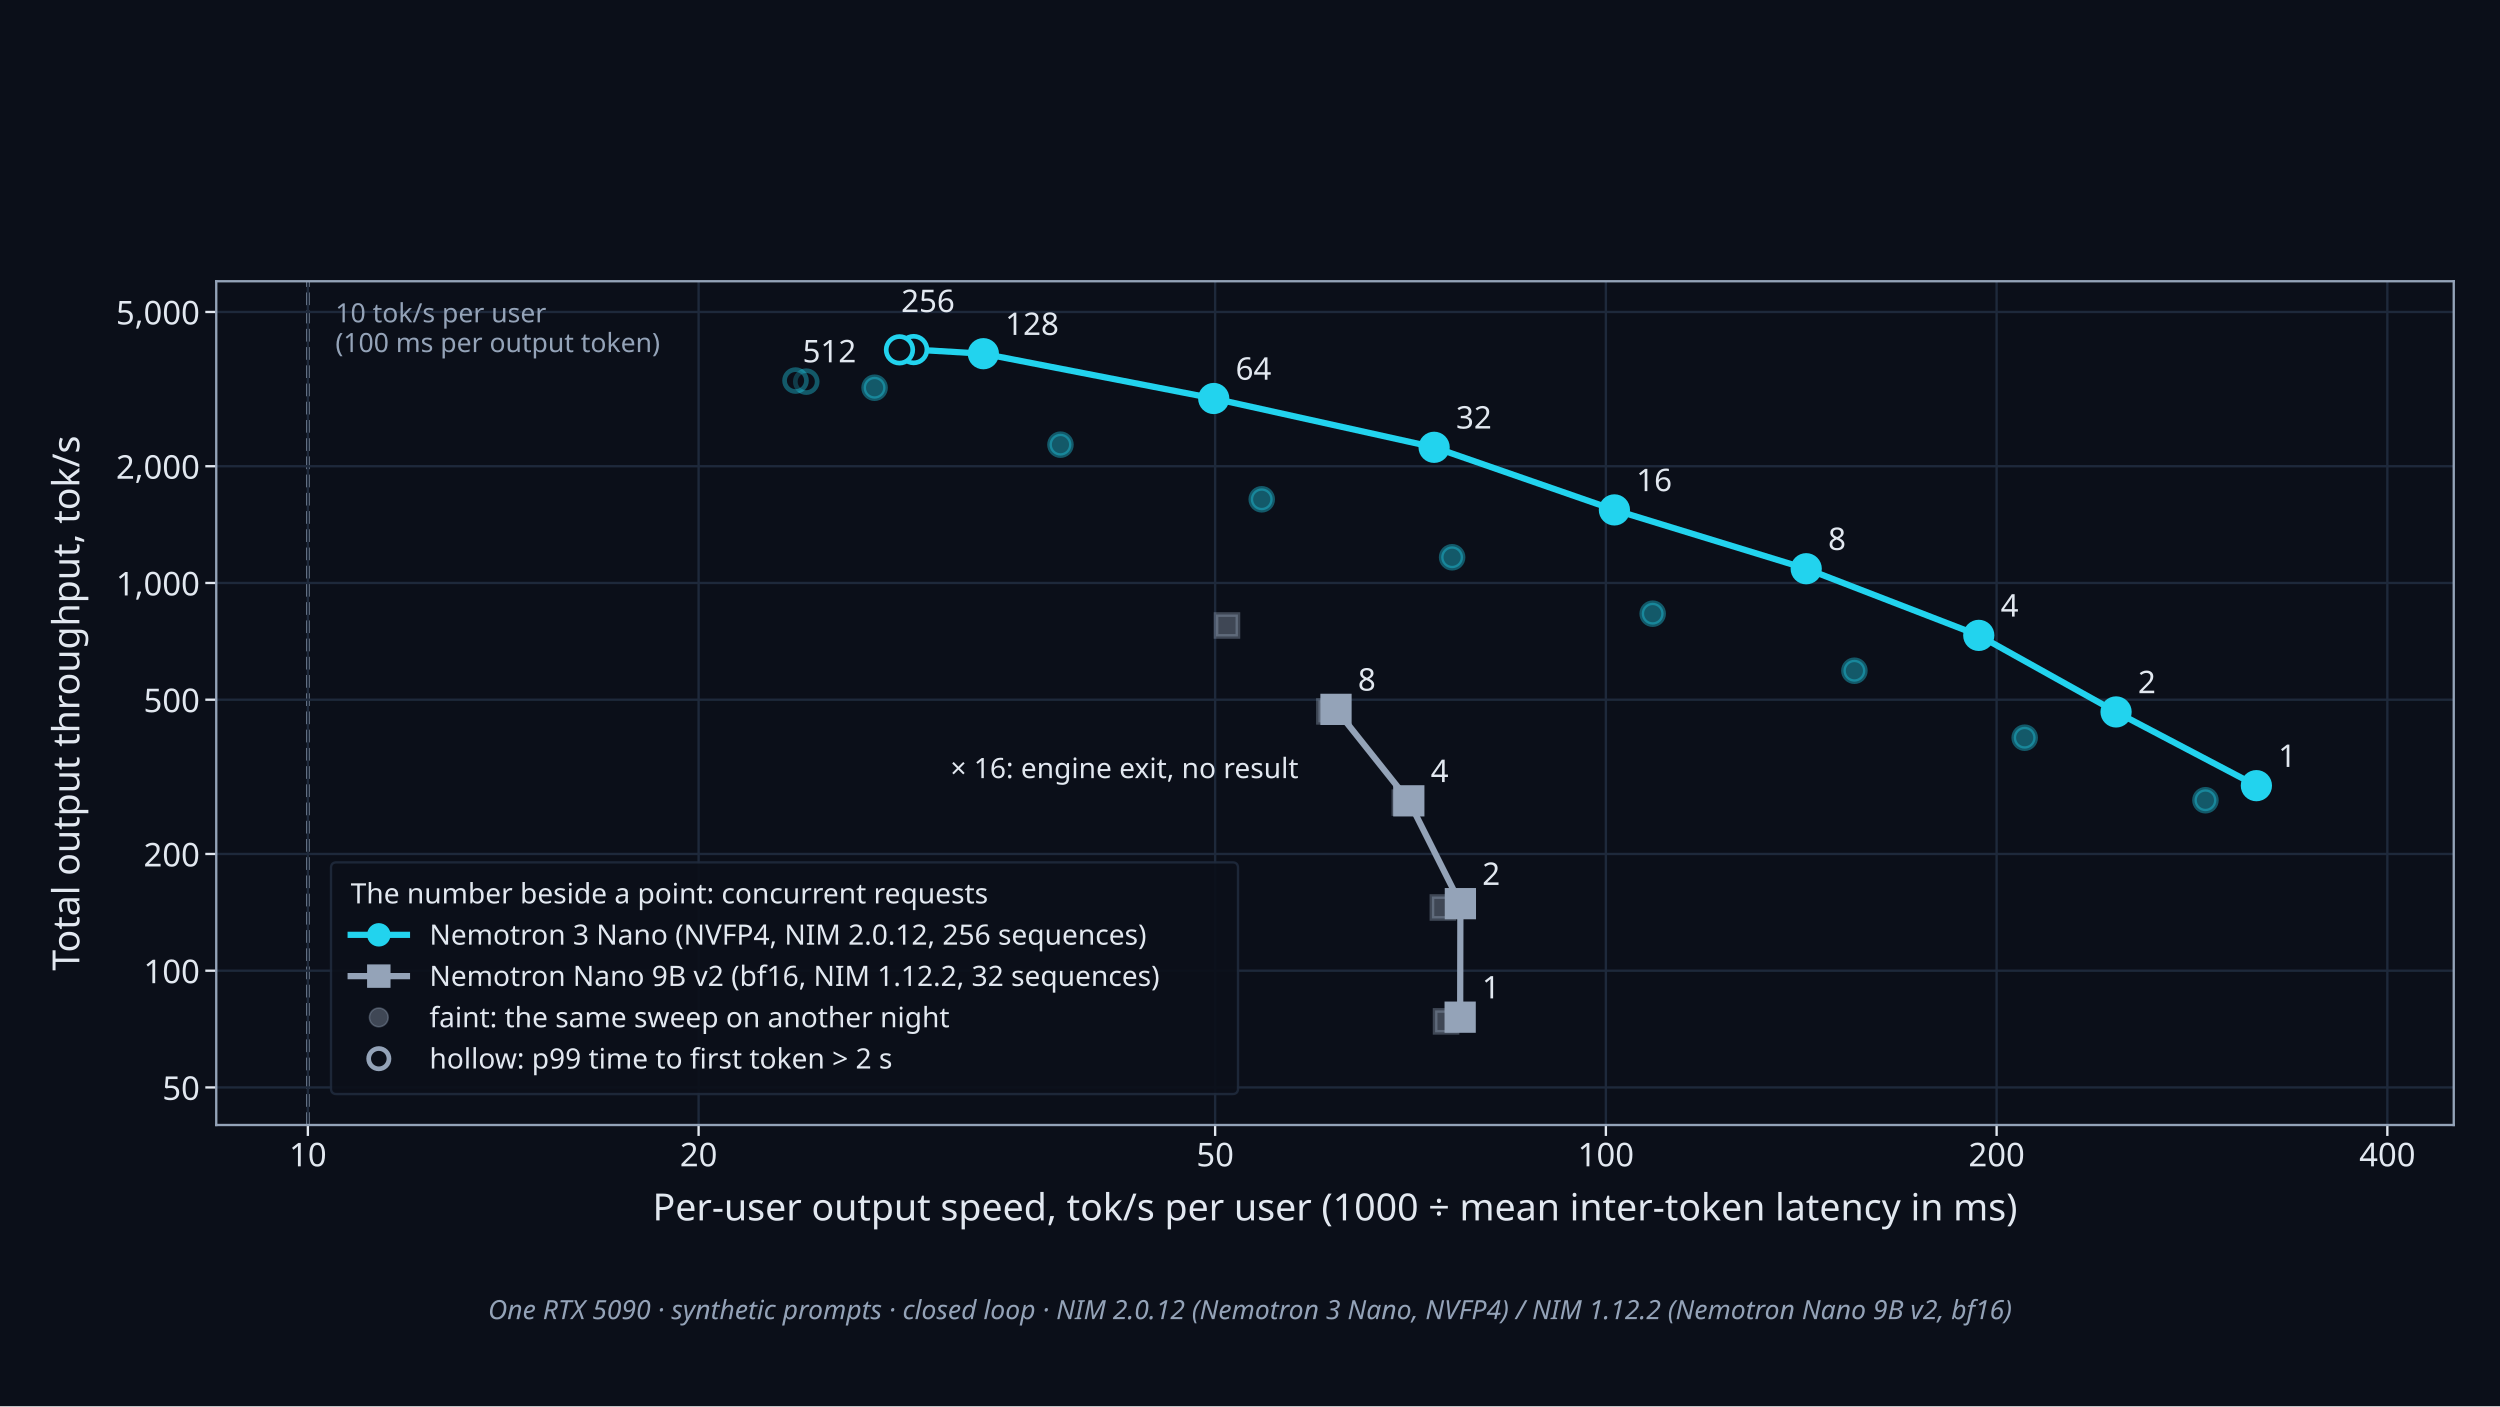
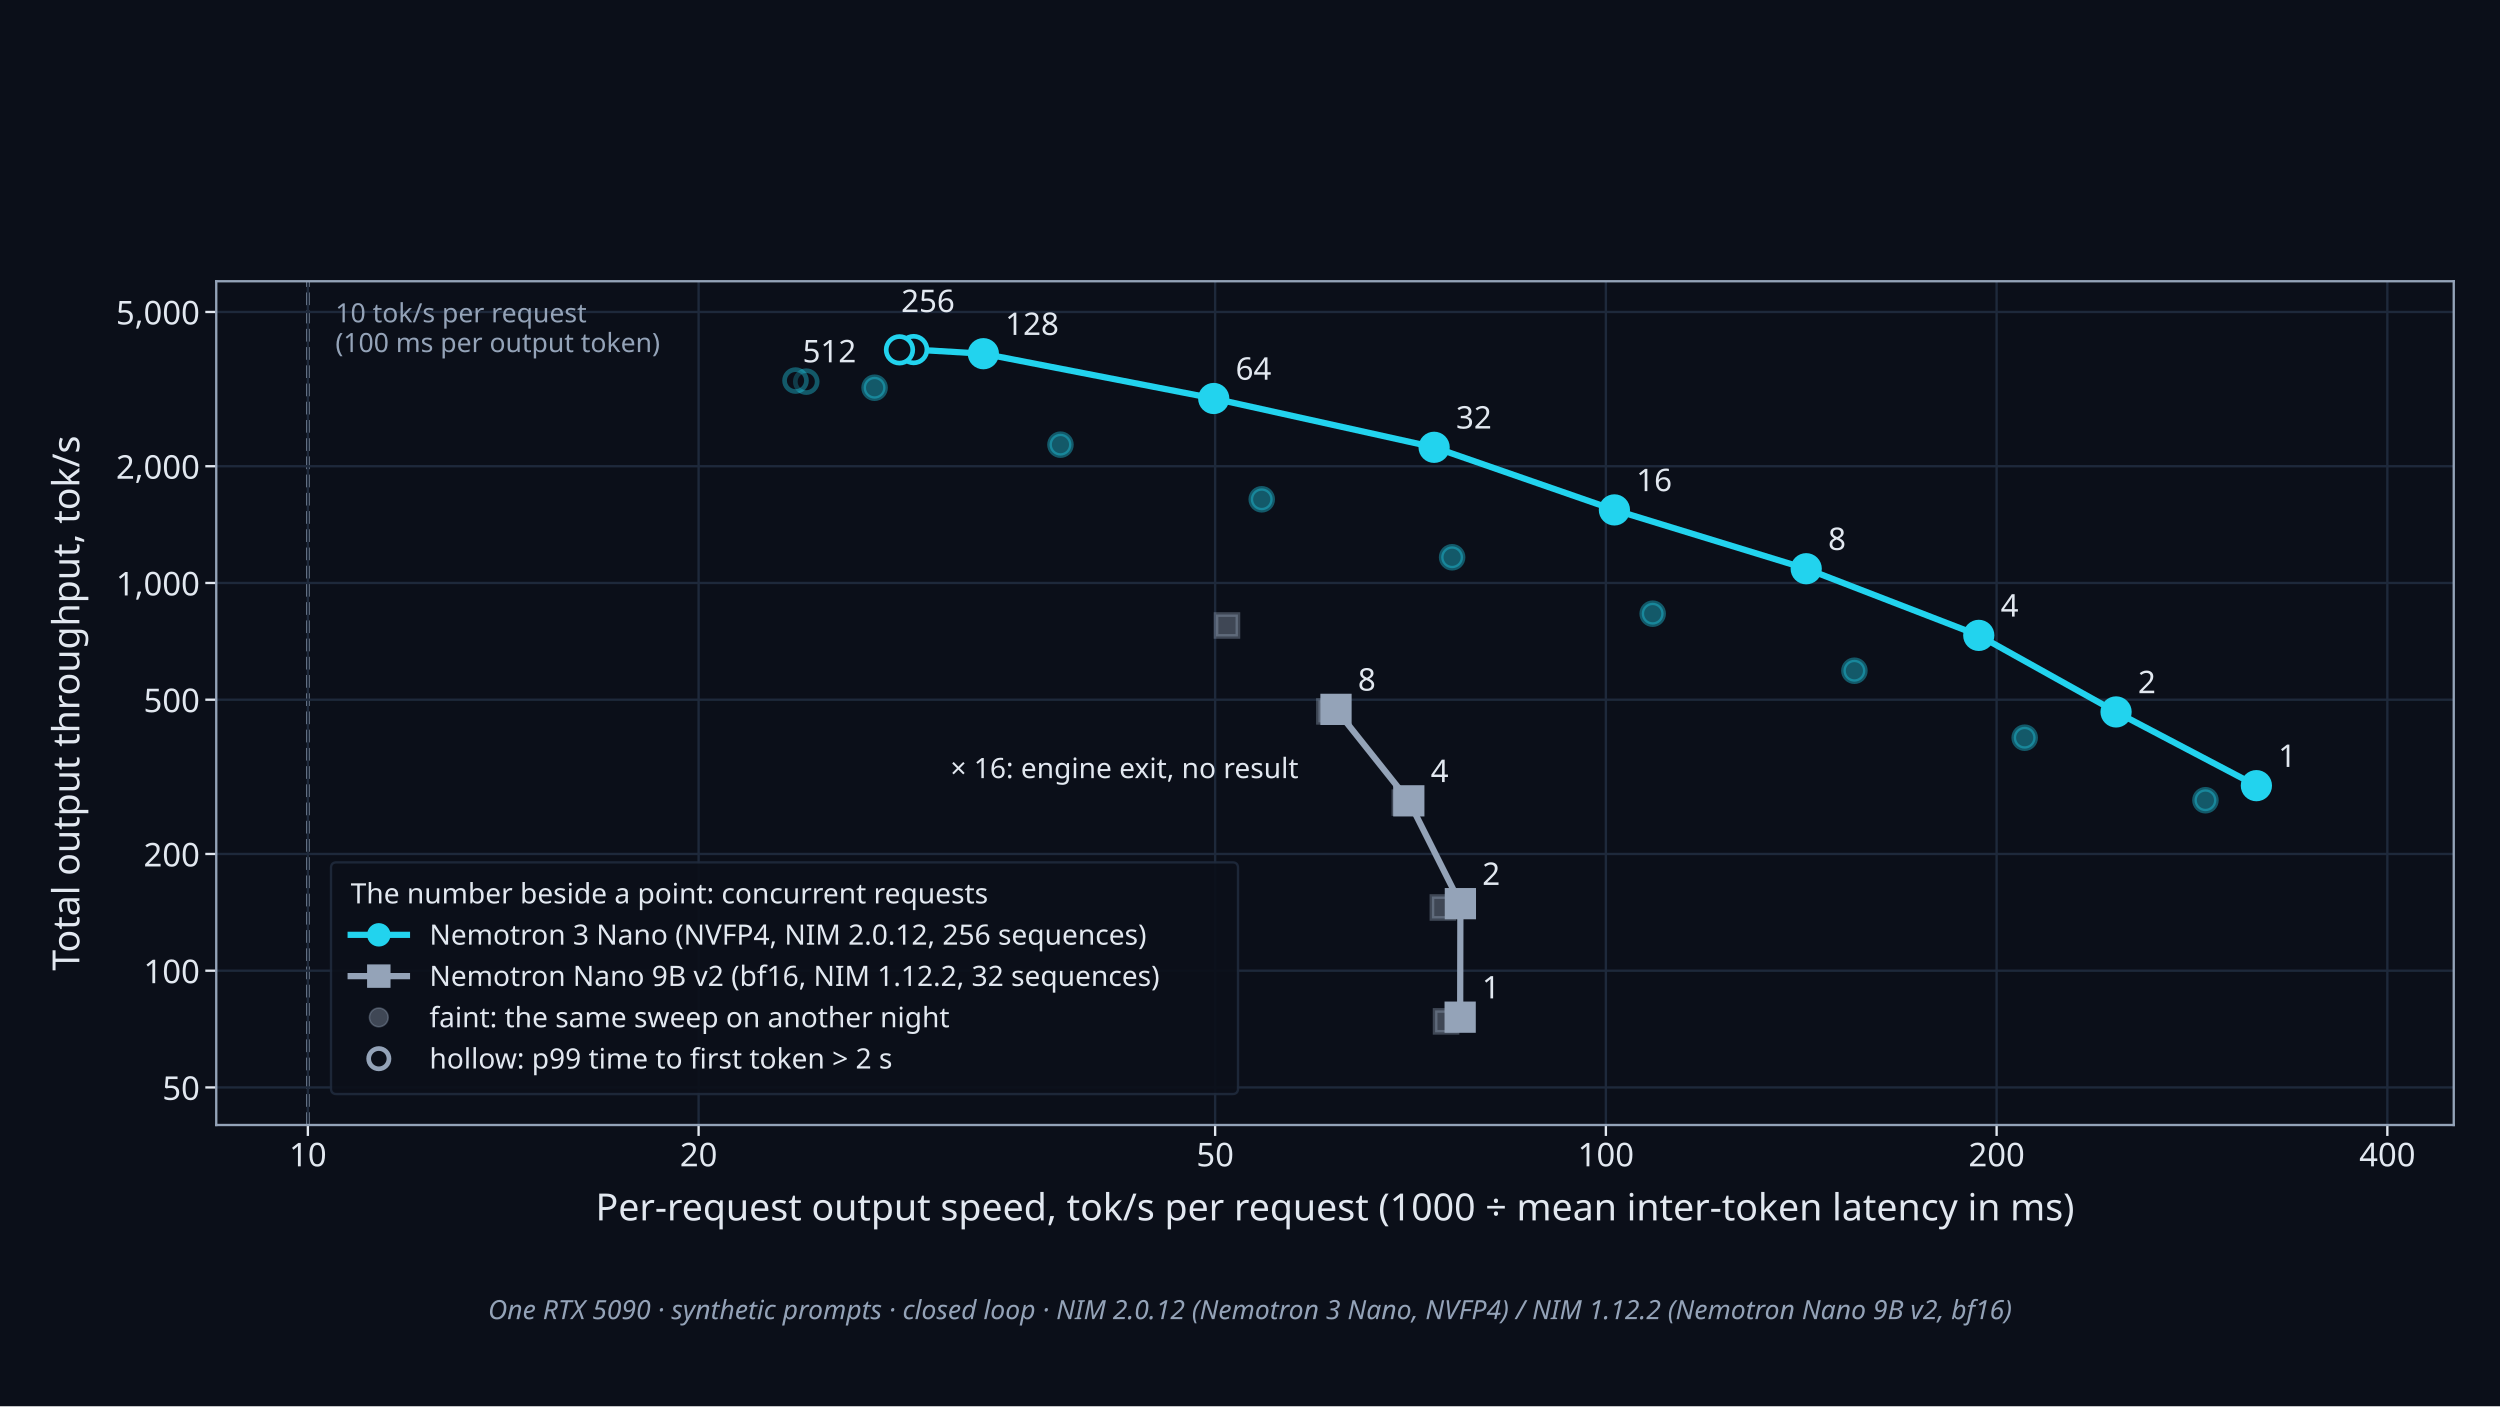
<svg xmlns="http://www.w3.org/2000/svg" xmlns:xlink="http://www.w3.org/1999/xlink" width="1600" height="900" viewBox="0 0 1600 900" version="1.1">
  <defs>
    <style type="text/css">*{stroke-linejoin: round; stroke-linecap: butt}</style>
  </defs>
  <g id="figure_1">
    <g id="patch_1">
      <path d="M 0 900  L 1600 900  L 1600 0  L 0 0  z " style="fill: #0b0f19" />
    </g>
    <g id="axes_1">
      <g id="patch_2">
        <path d="M 138.4 720  L 1570.4 720  L 1570.4 180  L 138.4 180  z " style="fill: #0b0f19" />
      </g>
      <g id="line2d_1">
        <path d="M 197.034 720  L 197.034 180  " clip-path="url(#p034aa4a822)" style="fill: none; stroke-dasharray: 8.14,3.52; stroke-dashoffset: 0; stroke: #94a3b8; stroke-width: 2.2" />
      </g>
      <g id="matplotlib.axis_1">
        <g id="xtick_1">
          <g id="line2d_2">
            <path d="M 197.034 720  L 197.034 180  " clip-path="url(#p034aa4a822)" style="fill: none; stroke: #1e293b; stroke-width: 1.5; stroke-linecap: square" />
          </g>
          <g id="line2d_3">
            <defs>
              <path id="m1262580941" d="M 0 0  L 0 7  " style="stroke: #e2e8f0; stroke-width: 1.5" />
            </defs>
            <g>
              <use xlink:href="#m1262580941" x="197.034" y="720" style="fill: #e2e8f0; stroke: #e2e8f0; stroke-width: 1.5" />
            </g>
          </g>
          <g id="text_1">
            <text style="font-size: 21px; font-family: 'Space Grotesk', sans-serif; text-anchor: middle; fill: #e2e8f0" x="197.034" y="746.457" transform="rotate(-0 197.0335 746.4567)">10</text>
          </g>
        </g>
        <g id="xtick_2">
          <g id="line2d_4">
            <path d="M 447.107 720  L 447.107 180  " clip-path="url(#p034aa4a822)" style="fill: none; stroke: #1e293b; stroke-width: 1.5; stroke-linecap: square" />
          </g>
          <g id="line2d_5">
            <g>
              <use xlink:href="#m1262580941" x="447.107" y="720" style="fill: #e2e8f0; stroke: #e2e8f0; stroke-width: 1.5" />
            </g>
          </g>
          <g id="text_2">
            <text style="font-size: 21px; font-family: 'Space Grotesk', sans-serif; text-anchor: middle; fill: #e2e8f0" x="447.107" y="746.457" transform="rotate(-0 447.1069 746.4567)">20</text>
          </g>
        </g>
        <g id="xtick_3">
          <g id="line2d_6">
            <path d="M 777.686 720  L 777.686 180  " clip-path="url(#p034aa4a822)" style="fill: none; stroke: #1e293b; stroke-width: 1.5; stroke-linecap: square" />
          </g>
          <g id="line2d_7">
            <g>
              <use xlink:href="#m1262580941" x="777.686" y="720" style="fill: #e2e8f0; stroke: #e2e8f0; stroke-width: 1.5" />
            </g>
          </g>
          <g id="text_3">
            <text style="font-size: 21px; font-family: 'Space Grotesk', sans-serif; text-anchor: middle; fill: #e2e8f0" x="777.686" y="746.457" transform="rotate(-0 777.686 746.4567)">50</text>
          </g>
        </g>
        <g id="xtick_4">
          <g id="line2d_8">
            <path d="M 1027.759 720  L 1027.759 180  " clip-path="url(#p034aa4a822)" style="fill: none; stroke: #1e293b; stroke-width: 1.5; stroke-linecap: square" />
          </g>
          <g id="line2d_9">
            <g>
              <use xlink:href="#m1262580941" x="1027.759" y="720" style="fill: #e2e8f0; stroke: #e2e8f0; stroke-width: 1.5" />
            </g>
          </g>
          <g id="text_4">
            <text style="font-size: 21px; font-family: 'Space Grotesk', sans-serif; text-anchor: middle; fill: #e2e8f0" x="1027.759" y="746.457" transform="rotate(-0 1027.759 746.4567)">100</text>
          </g>
        </g>
        <g id="xtick_5">
          <g id="line2d_10">
            <path d="M 1277.833 720  L 1277.833 180  " clip-path="url(#p034aa4a822)" style="fill: none; stroke: #1e293b; stroke-width: 1.5; stroke-linecap: square" />
          </g>
          <g id="line2d_11">
            <g>
              <use xlink:href="#m1262580941" x="1277.833" y="720" style="fill: #e2e8f0; stroke: #e2e8f0; stroke-width: 1.5" />
            </g>
          </g>
          <g id="text_5">
            <text style="font-size: 21px; font-family: 'Space Grotesk', sans-serif; text-anchor: middle; fill: #e2e8f0" x="1277.833" y="746.457" transform="rotate(-0 1277.833 746.4567)">200</text>
          </g>
        </g>
        <g id="xtick_6">
          <g id="line2d_12">
            <path d="M 1527.906 720  L 1527.906 180  " clip-path="url(#p034aa4a822)" style="fill: none; stroke: #1e293b; stroke-width: 1.5; stroke-linecap: square" />
          </g>
          <g id="line2d_13">
            <g>
              <use xlink:href="#m1262580941" x="1527.906" y="720" style="fill: #e2e8f0; stroke: #e2e8f0; stroke-width: 1.5" />
            </g>
          </g>
          <g id="text_6">
            <text style="font-size: 21px; font-family: 'Space Grotesk', sans-serif; text-anchor: middle; fill: #e2e8f0" x="1527.906" y="746.457" transform="rotate(-0 1527.906 746.4567)">400</text>
          </g>
        </g>
        <g id="text_7">
-           <text style="font-size: 24px; font-family: 'Space Grotesk', sans-serif; text-anchor: middle; fill: #e2e8f0" x="854.4" y="781.06" transform="rotate(-0 854.4 781.0603)">Per-user output speed, tok/s per user  (1000 ÷ mean inter-token latency in ms)</text>
+           <text style="font-size: 24px; font-family: 'Space Grotesk', sans-serif; text-anchor: middle; fill: #e2e8f0" x="854.4" y="781.06" transform="rotate(-0 854.4 781.0603)">Per-request output speed, tok/s per request  (1000 ÷ mean inter-token latency in ms)</text>
        </g>
      </g>
      <g id="matplotlib.axis_2">
        <g id="ytick_1">
          <g id="line2d_14">
            <path d="M 138.4 695.952  L 1570.4 695.952  " clip-path="url(#p034aa4a822)" style="fill: none; stroke: #1e293b; stroke-width: 1.5; stroke-linecap: square" />
          </g>
          <g id="line2d_15">
            <defs>
              <path id="m9bcf61c365" d="M 0 0  L -7 0  " style="stroke: #e2e8f0; stroke-width: 1.5" />
            </defs>
            <g>
              <use xlink:href="#m9bcf61c365" x="138.4" y="695.952" style="fill: #e2e8f0; stroke: #e2e8f0; stroke-width: 1.5" />
            </g>
          </g>
          <g id="text_8">
            <text style="font-size: 21px; font-family: 'Space Grotesk', sans-serif; text-anchor: end; fill: #e2e8f0" x="127.9" y="703.93" transform="rotate(-0 127.9 703.93)">50</text>
          </g>
        </g>
        <g id="ytick_2">
          <g id="line2d_16">
            <path d="M 138.4 621.251  L 1570.4 621.251  " clip-path="url(#p034aa4a822)" style="fill: none; stroke: #1e293b; stroke-width: 1.5; stroke-linecap: square" />
          </g>
          <g id="line2d_17">
            <g>
              <use xlink:href="#m9bcf61c365" x="138.4" y="621.251" style="fill: #e2e8f0; stroke: #e2e8f0; stroke-width: 1.5" />
            </g>
          </g>
          <g id="text_9">
            <text style="font-size: 21px; font-family: 'Space Grotesk', sans-serif; text-anchor: end; fill: #e2e8f0" x="127.9" y="629.229" transform="rotate(-0 127.9 629.229)">100</text>
          </g>
        </g>
        <g id="ytick_3">
          <g id="line2d_18">
            <path d="M 138.4 546.55  L 1570.4 546.55  " clip-path="url(#p034aa4a822)" style="fill: none; stroke: #1e293b; stroke-width: 1.5; stroke-linecap: square" />
          </g>
          <g id="line2d_19">
            <g>
              <use xlink:href="#m9bcf61c365" x="138.4" y="546.55" style="fill: #e2e8f0; stroke: #e2e8f0; stroke-width: 1.5" />
            </g>
          </g>
          <g id="text_10">
            <text style="font-size: 21px; font-family: 'Space Grotesk', sans-serif; text-anchor: end; fill: #e2e8f0" x="127.9" y="554.528" transform="rotate(-0 127.9 554.528)">200</text>
          </g>
        </g>
        <g id="ytick_4">
          <g id="line2d_20">
            <path d="M 138.4 447.8  L 1570.4 447.8  " clip-path="url(#p034aa4a822)" style="fill: none; stroke: #1e293b; stroke-width: 1.5; stroke-linecap: square" />
          </g>
          <g id="line2d_21">
            <g>
              <use xlink:href="#m9bcf61c365" x="138.4" y="447.8" style="fill: #e2e8f0; stroke: #e2e8f0; stroke-width: 1.5" />
            </g>
          </g>
          <g id="text_11">
            <text style="font-size: 21px; font-family: 'Space Grotesk', sans-serif; text-anchor: end; fill: #e2e8f0" x="127.9" y="455.779" transform="rotate(-0 127.9 455.7787)">500</text>
          </g>
        </g>
        <g id="ytick_5">
          <g id="line2d_22">
            <path d="M 138.4 373.099  L 1570.4 373.099  " clip-path="url(#p034aa4a822)" style="fill: none; stroke: #1e293b; stroke-width: 1.5; stroke-linecap: square" />
          </g>
          <g id="line2d_23">
            <g>
              <use xlink:href="#m9bcf61c365" x="138.4" y="373.099" style="fill: #e2e8f0; stroke: #e2e8f0; stroke-width: 1.5" />
            </g>
          </g>
          <g id="text_12">
            <text style="font-size: 21px; font-family: 'Space Grotesk', sans-serif; text-anchor: end; fill: #e2e8f0" x="127.9" y="381.078" transform="rotate(-0 127.9 381.0776)">1,000</text>
          </g>
        </g>
        <g id="ytick_6">
          <g id="line2d_24">
            <path d="M 138.4 298.398  L 1570.4 298.398  " clip-path="url(#p034aa4a822)" style="fill: none; stroke: #1e293b; stroke-width: 1.5; stroke-linecap: square" />
          </g>
          <g id="line2d_25">
            <g>
              <use xlink:href="#m9bcf61c365" x="138.4" y="298.398" style="fill: #e2e8f0; stroke: #e2e8f0; stroke-width: 1.5" />
            </g>
          </g>
          <g id="text_13">
            <text style="font-size: 21px; font-family: 'Space Grotesk', sans-serif; text-anchor: end; fill: #e2e8f0" x="127.9" y="306.377" transform="rotate(-0 127.9 306.3766)">2,000</text>
          </g>
        </g>
        <g id="ytick_7">
          <g id="line2d_26">
            <path d="M 138.4 199.649  L 1570.4 199.649  " clip-path="url(#p034aa4a822)" style="fill: none; stroke: #1e293b; stroke-width: 1.5; stroke-linecap: square" />
          </g>
          <g id="line2d_27">
            <g>
              <use xlink:href="#m9bcf61c365" x="138.4" y="199.649" style="fill: #e2e8f0; stroke: #e2e8f0; stroke-width: 1.5" />
            </g>
          </g>
          <g id="text_14">
            <text style="font-size: 21px; font-family: 'Space Grotesk', sans-serif; text-anchor: end; fill: #e2e8f0" x="127.9" y="207.627" transform="rotate(-0 127.9 207.6273)">5,000</text>
          </g>
        </g>
        <g id="text_15">
          <text style="font-size: 24px; font-family: 'Space Grotesk', sans-serif; text-anchor: middle; fill: #e2e8f0" x="50.79" y="450" transform="rotate(-90 50.78969 450)">Total output throughput, tok/s</text>
        </g>
      </g>
      <g id="line2d_28">
        <path d="M 1444.09 502.822  L 1354.286 455.642  L 1266.418 406.645  L 1155.972 363.989  L 1033.216 326.343  L 917.834 286.281  L 776.783 255.04  L 629.352 226.369  L 584.737 223.729  L 575.668 223.89  " clip-path="url(#p034aa4a822)" style="fill: none; stroke: #22d3ee; stroke-width: 4; stroke-linecap: square" />
      </g>
      <g id="line2d_29">
        <path d="M 934.505 650.993  L 934.647 578.339  L 901.634 512.536  L 855.045 453.989  " clip-path="url(#p034aa4a822)" style="fill: none; stroke: #94a3b8; stroke-width: 4; stroke-linecap: square" />
      </g>
      <g id="line2d_30">
        <defs>
          <path id="m23207a4fac" d="M 0 7  C 1.856 7 3.637 6.262 4.95 4.95  C 6.262 3.637 7 1.856 7 0  C 7 -1.856 6.262 -3.637 4.95 -4.95  C 3.637 -6.262 1.856 -7 0 -7  C -1.856 -7 -3.637 -6.262 -4.95 -4.95  C -6.262 -3.637 -7 -1.856 -7 0  C -7 1.856 -6.262 3.637 -4.95 4.95  C -3.637 6.262 -1.856 7 0 7  z " style="stroke: #22d3ee; stroke-opacity: 0.38; stroke-width: 3" />
        </defs>
        <g clip-path="url(#p034aa4a822)">
          <use xlink:href="#m23207a4fac" x="1411.481" y="512.149" style="fill: #22d3ee; fill-opacity: 0.38; stroke: #22d3ee; stroke-opacity: 0.38; stroke-width: 3" />
        </g>
      </g>
      <g id="line2d_31">
        <g clip-path="url(#p034aa4a822)">
          <use xlink:href="#m23207a4fac" x="1295.797" y="472.133" style="fill: #22d3ee; fill-opacity: 0.38; stroke: #22d3ee; stroke-opacity: 0.38; stroke-width: 3" />
        </g>
      </g>
      <g id="line2d_32">
        <g clip-path="url(#p034aa4a822)">
          <use xlink:href="#m23207a4fac" x="1186.814" y="429.266" style="fill: #22d3ee; fill-opacity: 0.38; stroke: #22d3ee; stroke-opacity: 0.38; stroke-width: 3" />
        </g>
      </g>
      <g id="line2d_33">
        <g clip-path="url(#p034aa4a822)">
          <use xlink:href="#m23207a4fac" x="1057.709" y="392.761" style="fill: #22d3ee; fill-opacity: 0.38; stroke: #22d3ee; stroke-opacity: 0.38; stroke-width: 3" />
        </g>
      </g>
      <g id="line2d_34">
        <g clip-path="url(#p034aa4a822)">
          <use xlink:href="#m23207a4fac" x="929.357" y="356.652" style="fill: #22d3ee; fill-opacity: 0.38; stroke: #22d3ee; stroke-opacity: 0.38; stroke-width: 3" />
        </g>
      </g>
      <g id="line2d_35">
        <g clip-path="url(#p034aa4a822)">
          <use xlink:href="#m23207a4fac" x="807.511" y="319.554" style="fill: #22d3ee; fill-opacity: 0.38; stroke: #22d3ee; stroke-opacity: 0.38; stroke-width: 3" />
        </g>
      </g>
      <g id="line2d_36">
        <g clip-path="url(#p034aa4a822)">
          <use xlink:href="#m23207a4fac" x="678.696" y="284.585" style="fill: #22d3ee; fill-opacity: 0.38; stroke: #22d3ee; stroke-opacity: 0.38; stroke-width: 3" />
        </g>
      </g>
      <g id="line2d_37">
        <g clip-path="url(#p034aa4a822)">
          <use xlink:href="#m23207a4fac" x="559.73" y="248.147" style="fill: #22d3ee; fill-opacity: 0.38; stroke: #22d3ee; stroke-opacity: 0.38; stroke-width: 3" />
        </g>
      </g>
      <g id="line2d_38">
        <defs>
          <path id="m5812b92162" d="M 0 7  C 1.856 7 3.637 6.262 4.95 4.95  C 6.262 3.637 7 1.856 7 0  C 7 -1.856 6.262 -3.637 4.95 -4.95  C 3.637 -6.262 1.856 -7 0 -7  C -1.856 -7 -3.637 -6.262 -4.95 -4.95  C -6.262 -3.637 -7 -1.856 -7 0  C -7 1.856 -6.262 3.637 -4.95 4.95  C -3.637 6.262 -1.856 7 0 7  z " style="stroke: #22d3ee; stroke-opacity: 0.38; stroke-width: 3" />
        </defs>
        <g clip-path="url(#p034aa4a822)">
          <use xlink:href="#m5812b92162" x="515.997" y="244.25" style="fill: #0b0f19; fill-opacity: 0.38; stroke: #22d3ee; stroke-opacity: 0.38; stroke-width: 3" />
        </g>
      </g>
      <g id="line2d_39">
        <g clip-path="url(#p034aa4a822)">
          <use xlink:href="#m5812b92162" x="509.129" y="243.56" style="fill: #0b0f19; fill-opacity: 0.38; stroke: #22d3ee; stroke-opacity: 0.38; stroke-width: 3" />
        </g>
      </g>
      <g id="line2d_40">
        <defs>
          <path id="md61be99acb" d="M -7 7  L 7 7  L 7 -7  L -7 -7  z " style="stroke: #94a3b8; stroke-opacity: 0.38; stroke-width: 3; stroke-linejoin: miter" />
        </defs>
        <g clip-path="url(#p034aa4a822)">
          <use xlink:href="#md61be99acb" x="925.476" y="653.68" style="fill: #94a3b8; fill-opacity: 0.38; stroke: #94a3b8; stroke-opacity: 0.38; stroke-width: 3; stroke-linejoin: miter" />
        </g>
      </g>
      <g id="line2d_41">
        <g clip-path="url(#p034aa4a822)">
          <use xlink:href="#md61be99acb" x="923.43" y="580.791" style="fill: #94a3b8; fill-opacity: 0.38; stroke: #94a3b8; stroke-opacity: 0.38; stroke-width: 3; stroke-linejoin: miter" />
        </g>
      </g>
      <g id="line2d_42">
        <g clip-path="url(#p034aa4a822)">
          <use xlink:href="#md61be99acb" x="899.086" y="513.678" style="fill: #94a3b8; fill-opacity: 0.38; stroke: #94a3b8; stroke-opacity: 0.38; stroke-width: 3; stroke-linejoin: miter" />
        </g>
      </g>
      <g id="line2d_43">
        <g clip-path="url(#p034aa4a822)">
          <use xlink:href="#md61be99acb" x="850.794" y="455.288" style="fill: #94a3b8; fill-opacity: 0.38; stroke: #94a3b8; stroke-opacity: 0.38; stroke-width: 3; stroke-linejoin: miter" />
        </g>
      </g>
      <g id="line2d_44">
        <g clip-path="url(#p034aa4a822)">
          <use xlink:href="#md61be99acb" x="785.254" y="400.307" style="fill: #94a3b8; fill-opacity: 0.38; stroke: #94a3b8; stroke-opacity: 0.38; stroke-width: 3; stroke-linejoin: miter" />
        </g>
      </g>
      <g id="patch_3">
        <path d="M 138.4 720  L 138.4 180  " style="fill: none; stroke: #94a3b8; stroke-width: 1.5; stroke-linejoin: miter; stroke-linecap: square" />
      </g>
      <g id="patch_4">
        <path d="M 1570.4 720  L 1570.4 180  " style="fill: none; stroke: #94a3b8; stroke-width: 1.5; stroke-linejoin: miter; stroke-linecap: square" />
      </g>
      <g id="patch_5">
        <path d="M 138.4 720  L 1570.4 720  " style="fill: none; stroke: #94a3b8; stroke-width: 1.5; stroke-linejoin: miter; stroke-linecap: square" />
      </g>
      <g id="patch_6">
        <path d="M 138.4 180  L 1570.4 180  " style="fill: none; stroke: #94a3b8; stroke-width: 1.5; stroke-linejoin: miter; stroke-linecap: square" />
      </g>
      <g id="text_16">
-         <text style="font-size: 17px; font-family: 'Space Grotesk', sans-serif; fill: #94a3b8" transform="translate(214.636 206.2866)">10 tok/s per user</text>
+         <text style="font-size: 17px; font-family: 'Space Grotesk', sans-serif; fill: #94a3b8" transform="translate(214.636 206.2866)">10 tok/s per request</text>
        <text style="font-size: 17px; font-family: 'Space Grotesk', sans-serif; fill: #94a3b8" transform="translate(214.636 225.3229)">(100 ms per output token)</text>
      </g>
      <g id="line2d_45">
        <defs>
          <path id="m15e63cc9b7" d="M 0 8.5  C 2.254 8.5 4.416 7.604 6.01 6.01  C 7.604 4.416 8.5 2.254 8.5 0  C 8.5 -2.254 7.604 -4.416 6.01 -6.01  C 4.416 -7.604 2.254 -8.5 0 -8.5  C -2.254 -8.5 -4.416 -7.604 -6.01 -6.01  C -7.604 -4.416 -8.5 -2.254 -8.5 0  C -8.5 2.254 -7.604 4.416 -6.01 6.01  C -4.416 7.604 -2.254 8.5 0 8.5  z " style="stroke: #22d3ee; stroke-width: 3" />
        </defs>
        <g clip-path="url(#p034aa4a822)">
          <use xlink:href="#m15e63cc9b7" x="1444.09" y="502.822" style="fill: #22d3ee; stroke: #22d3ee; stroke-width: 3" />
        </g>
      </g>
      <g id="text_17">
        <text style="font-size: 20px; font-family: 'Space Grotesk', sans-serif; text-anchor: start; fill: #e2e8f0" x="1458.09" y="490.822" transform="rotate(-0 1458.09 490.8223)">1</text>
      </g>
      <g id="line2d_46">
        <g clip-path="url(#p034aa4a822)">
          <use xlink:href="#m15e63cc9b7" x="1354.286" y="455.642" style="fill: #22d3ee; stroke: #22d3ee; stroke-width: 3" />
        </g>
      </g>
      <g id="text_18">
        <text style="font-size: 20px; font-family: 'Space Grotesk', sans-serif; text-anchor: start; fill: #e2e8f0" x="1368.286" y="443.642" transform="rotate(-0 1368.286 443.6424)">2</text>
      </g>
      <g id="line2d_47">
        <g clip-path="url(#p034aa4a822)">
          <use xlink:href="#m15e63cc9b7" x="1266.418" y="406.645" style="fill: #22d3ee; stroke: #22d3ee; stroke-width: 3" />
        </g>
      </g>
      <g id="text_19">
        <text style="font-size: 20px; font-family: 'Space Grotesk', sans-serif; text-anchor: start; fill: #e2e8f0" x="1280.418" y="394.645" transform="rotate(-0 1280.418 394.6453)">4</text>
      </g>
      <g id="line2d_48">
        <g clip-path="url(#p034aa4a822)">
          <use xlink:href="#m15e63cc9b7" x="1155.972" y="363.989" style="fill: #22d3ee; stroke: #22d3ee; stroke-width: 3" />
        </g>
      </g>
      <g id="text_20">
        <text style="font-size: 20px; font-family: 'Space Grotesk', sans-serif; text-anchor: start; fill: #e2e8f0" x="1169.972" y="351.989" transform="rotate(-0 1169.972 351.9894)">8</text>
      </g>
      <g id="line2d_49">
        <g clip-path="url(#p034aa4a822)">
          <use xlink:href="#m15e63cc9b7" x="1033.216" y="326.343" style="fill: #22d3ee; stroke: #22d3ee; stroke-width: 3" />
        </g>
      </g>
      <g id="text_21">
        <text style="font-size: 20px; font-family: 'Space Grotesk', sans-serif; text-anchor: start; fill: #e2e8f0" x="1047.216" y="314.343" transform="rotate(-0 1047.216 314.3427)">16</text>
      </g>
      <g id="line2d_50">
        <g clip-path="url(#p034aa4a822)">
          <use xlink:href="#m15e63cc9b7" x="917.834" y="286.281" style="fill: #22d3ee; stroke: #22d3ee; stroke-width: 3" />
        </g>
      </g>
      <g id="text_22">
        <text style="font-size: 20px; font-family: 'Space Grotesk', sans-serif; text-anchor: start; fill: #e2e8f0" x="931.834" y="274.281" transform="rotate(-0 931.8344 274.2812)">32</text>
      </g>
      <g id="line2d_51">
        <g clip-path="url(#p034aa4a822)">
          <use xlink:href="#m15e63cc9b7" x="776.783" y="255.04" style="fill: #22d3ee; stroke: #22d3ee; stroke-width: 3" />
        </g>
      </g>
      <g id="text_23">
        <text style="font-size: 20px; font-family: 'Space Grotesk', sans-serif; text-anchor: start; fill: #e2e8f0" x="790.783" y="243.04" transform="rotate(-0 790.7835 243.0397)">64</text>
      </g>
      <g id="line2d_52">
        <g clip-path="url(#p034aa4a822)">
          <use xlink:href="#m15e63cc9b7" x="629.352" y="226.369" style="fill: #22d3ee; stroke: #22d3ee; stroke-width: 3" />
        </g>
      </g>
      <g id="text_24">
        <text style="font-size: 20px; font-family: 'Space Grotesk', sans-serif; text-anchor: start; fill: #e2e8f0" x="643.352" y="214.369" transform="rotate(-0 643.3524 214.3687)">128</text>
      </g>
      <g id="line2d_53">
        <defs>
          <path id="m8ce49e8f84" d="M 0 8.5  C 2.254 8.5 4.416 7.604 6.01 6.01  C 7.604 4.416 8.5 2.254 8.5 0  C 8.5 -2.254 7.604 -4.416 6.01 -6.01  C 4.416 -7.604 2.254 -8.5 0 -8.5  C -2.254 -8.5 -4.416 -7.604 -6.01 -6.01  C -7.604 -4.416 -8.5 -2.254 -8.5 0  C -8.5 2.254 -7.604 4.416 -6.01 6.01  C -4.416 7.604 -2.254 8.5 0 8.5  z " style="stroke: #22d3ee; stroke-width: 3" />
        </defs>
        <g clip-path="url(#p034aa4a822)">
          <use xlink:href="#m8ce49e8f84" x="584.737" y="223.729" style="fill: #0b0f19; stroke: #22d3ee; stroke-width: 3" />
        </g>
      </g>
      <g id="text_25">
        <text style="font-size: 20px; font-family: 'Space Grotesk', sans-serif; text-anchor: start; fill: #e2e8f0" x="576.737" y="199.729" transform="rotate(-0 576.7365 199.7288)">256</text>
      </g>
      <g id="line2d_54">
        <g clip-path="url(#p034aa4a822)">
          <use xlink:href="#m8ce49e8f84" x="575.668" y="223.89" style="fill: #0b0f19; stroke: #22d3ee; stroke-width: 3" />
        </g>
      </g>
      <g id="text_26">
        <text style="font-size: 20px; font-family: 'Space Grotesk', sans-serif; text-anchor: start; fill: #e2e8f0" x="513.668" y="231.89" transform="rotate(-0 513.6677 231.8897)">512</text>
      </g>
      <g id="line2d_55">
        <defs>
          <path id="m7a6729296d" d="M -8.5 8.5  L 8.5 8.5  L 8.5 -8.5  L -8.5 -8.5  z " style="stroke: #94a3b8; stroke-width: 3; stroke-linejoin: miter" />
        </defs>
        <g clip-path="url(#p034aa4a822)">
          <use xlink:href="#m7a6729296d" x="934.505" y="650.993" style="fill: #94a3b8; stroke: #94a3b8; stroke-width: 3; stroke-linejoin: miter" />
        </g>
      </g>
      <g id="text_27">
        <text style="font-size: 20px; font-family: 'Space Grotesk', sans-serif; text-anchor: start; fill: #e2e8f0" x="948.505" y="638.993" transform="rotate(-0 948.5048 638.993)">1</text>
      </g>
      <g id="line2d_56">
        <g clip-path="url(#p034aa4a822)">
          <use xlink:href="#m7a6729296d" x="934.647" y="578.339" style="fill: #94a3b8; stroke: #94a3b8; stroke-width: 3; stroke-linejoin: miter" />
        </g>
      </g>
      <g id="text_28">
        <text style="font-size: 20px; font-family: 'Space Grotesk', sans-serif; text-anchor: start; fill: #e2e8f0" x="948.647" y="566.339" transform="rotate(-0 948.6473 566.3393)">2</text>
      </g>
      <g id="line2d_57">
        <g clip-path="url(#p034aa4a822)">
          <use xlink:href="#m7a6729296d" x="901.634" y="512.536" style="fill: #94a3b8; stroke: #94a3b8; stroke-width: 3; stroke-linejoin: miter" />
        </g>
      </g>
      <g id="text_29">
        <text style="font-size: 20px; font-family: 'Space Grotesk', sans-serif; text-anchor: start; fill: #e2e8f0" x="915.634" y="500.536" transform="rotate(-0 915.634 500.5361)">4</text>
      </g>
      <g id="line2d_58">
        <g clip-path="url(#p034aa4a822)">
          <use xlink:href="#m7a6729296d" x="855.045" y="453.989" style="fill: #94a3b8; stroke: #94a3b8; stroke-width: 3; stroke-linejoin: miter" />
        </g>
      </g>
      <g id="text_30">
        <text style="font-size: 20px; font-family: 'Space Grotesk', sans-serif; text-anchor: start; fill: #e2e8f0" x="869.045" y="441.989" transform="rotate(-0 869.0448 441.9886)">8</text>
      </g>
      <g id="text_31">
        <text style="font-size: 18px; font-family: 'Space Grotesk', sans-serif; text-anchor: end; fill: #e2e8f0" x="831.045" y="497.989" transform="rotate(-0 831.0448 497.9886)">× 16: engine exit, no result</text>
      </g>
      <g id="legend_1">
        <g id="patch_7">
          <path d="M 215.44 700.2  L 788.732 700.2  Q 792.332 700.2 792.332 696.6  L 792.332 555.497  Q 792.332 551.897 788.732 551.897  L 215.44 551.897  Q 211.84 551.897 211.84 555.497  L 211.84 696.6  Q 211.84 700.2 215.44 700.2  z " style="fill: #0b0f19; opacity: 0.92; stroke: #1e293b; stroke-width: 1.5; stroke-linejoin: miter" />
        </g>
        <g id="text_32">
          <text style="font-size: 18px; font-family: 'Space Grotesk', sans-serif; text-anchor: start; fill: #e2e8f0" x="224.44" y="578.174" transform="rotate(-0 224.44 578.1741)">The number beside a point: concurrent requests</text>
        </g>
        <g id="line2d_59">
          <path d="M 224.44 598.295  L 242.44 598.295  L 260.44 598.295  " style="fill: none; stroke: #22d3ee; stroke-width: 4; stroke-linecap: square" />
          <defs>
            <path id="m23801ab291" d="M 0 7  C 1.856 7 3.637 6.262 4.95 4.95  C 6.262 3.637 7 1.856 7 0  C 7 -1.856 6.262 -3.637 4.95 -4.95  C 3.637 -6.262 1.856 -7 0 -7  C -1.856 -7 -3.637 -6.262 -4.95 -4.95  C -6.262 -3.637 -7 -1.856 -7 0  C -7 1.856 -6.262 3.637 -4.95 4.95  C -3.637 6.262 -1.856 7 0 7  z " style="stroke: #22d3ee" />
          </defs>
          <g>
            <use xlink:href="#m23801ab291" x="242.44" y="598.295" style="fill: #22d3ee; stroke: #22d3ee" />
          </g>
        </g>
        <g id="text_33">
          <text style="font-size: 18px; font-family: 'Space Grotesk', sans-serif; text-anchor: start; fill: #e2e8f0" x="274.84" y="604.595" transform="rotate(-0 274.84 604.5947)">Nemotron 3 Nano (NVFP4, NIM 2.0.12, 256 sequences)</text>
        </g>
        <g id="line2d_60">
          <path d="M 224.44 624.715  L 242.44 624.715  L 260.44 624.715  " style="fill: none; stroke: #94a3b8; stroke-width: 4; stroke-linecap: square" />
          <defs>
            <path id="m72c7681f12" d="M -7 7  L 7 7  L 7 -7  L -7 -7  z " style="stroke: #94a3b8; stroke-linejoin: miter" />
          </defs>
          <g>
            <use xlink:href="#m72c7681f12" x="242.44" y="624.715" style="fill: #94a3b8; stroke: #94a3b8; stroke-linejoin: miter" />
          </g>
        </g>
        <g id="text_34">
          <text style="font-size: 18px; font-family: 'Space Grotesk', sans-serif; text-anchor: start; fill: #e2e8f0" x="274.84" y="631.015" transform="rotate(-0 274.84 631.0153)">Nemotron Nano 9B v2 (bf16, NIM 1.12.2, 32 sequences)</text>
        </g>
        <g id="line2d_61">
          <defs>
            <path id="m2d7d38ee09" d="M 0 6  C 1.591 6 3.117 5.368 4.243 4.243  C 5.368 3.117 6 1.591 6 0  C 6 -1.591 5.368 -3.117 4.243 -4.243  C 3.117 -5.368 1.591 -6 0 -6  C -1.591 -6 -3.117 -5.368 -4.243 -4.243  C -5.368 -3.117 -6 -1.591 -6 0  C -6 1.591 -5.368 3.117 -4.243 4.243  C -3.117 5.368 -1.591 6 0 6  z " style="stroke: #94a3b8; stroke-opacity: 0.38" />
          </defs>
          <g>
            <use xlink:href="#m2d7d38ee09" x="242.44" y="651.136" style="fill: #94a3b8; fill-opacity: 0.38; stroke: #94a3b8; stroke-opacity: 0.38" />
          </g>
        </g>
        <g id="text_35">
          <text style="font-size: 18px; font-family: 'Space Grotesk', sans-serif; text-anchor: start; fill: #e2e8f0" x="274.84" y="657.436" transform="rotate(-0 274.84 657.4359)">faint: the same sweep on another night</text>
        </g>
        <g id="line2d_62">
          <defs>
            <path id="mfe35109e28" d="M 0 6.5  C 1.724 6.5 3.377 5.815 4.596 4.596  C 5.815 3.377 6.5 1.724 6.5 0  C 6.5 -1.724 5.815 -3.377 4.596 -4.596  C 3.377 -5.815 1.724 -6.5 0 -6.5  C -1.724 -6.5 -3.377 -5.815 -4.596 -4.596  C -5.815 -3.377 -6.5 -1.724 -6.5 0  C -6.5 1.724 -5.815 3.377 -4.596 4.596  C -3.377 5.815 -1.724 6.5 0 6.5  z " style="stroke: #94a3b8; stroke-width: 3" />
          </defs>
          <g>
            <use xlink:href="#mfe35109e28" x="242.44" y="677.557" style="fill: #0b0f19; stroke: #94a3b8; stroke-width: 3" />
          </g>
        </g>
        <g id="text_36">
          <text style="font-size: 18px; font-family: 'Space Grotesk', sans-serif; text-anchor: start; fill: #e2e8f0" x="274.84" y="683.857" transform="rotate(-0 274.84 683.8566)">hollow: p99 time to first token &gt; 2 s</text>
        </g>
      </g>
    </g>
    <g id="text_37">
      <text style="font-style: italic; font-size: 17px; font-family: 'Space Grotesk', sans-serif; text-anchor: middle; fill: #94a3b8" x="800" y="844.265" transform="rotate(-0 800 844.2645)">One RTX 5090 · synthetic prompts · closed loop · NIM 2.0.12 (Nemotron 3 Nano, NVFP4) / NIM 1.12.2 (Nemotron Nano 9B v2, bf16)</text>
    </g>
  </g>
  <defs>
    <clipPath id="p034aa4a822">
      <rect x="138.4" y="180" width="1432" height="540" />
    </clipPath>
  </defs>
</svg>
